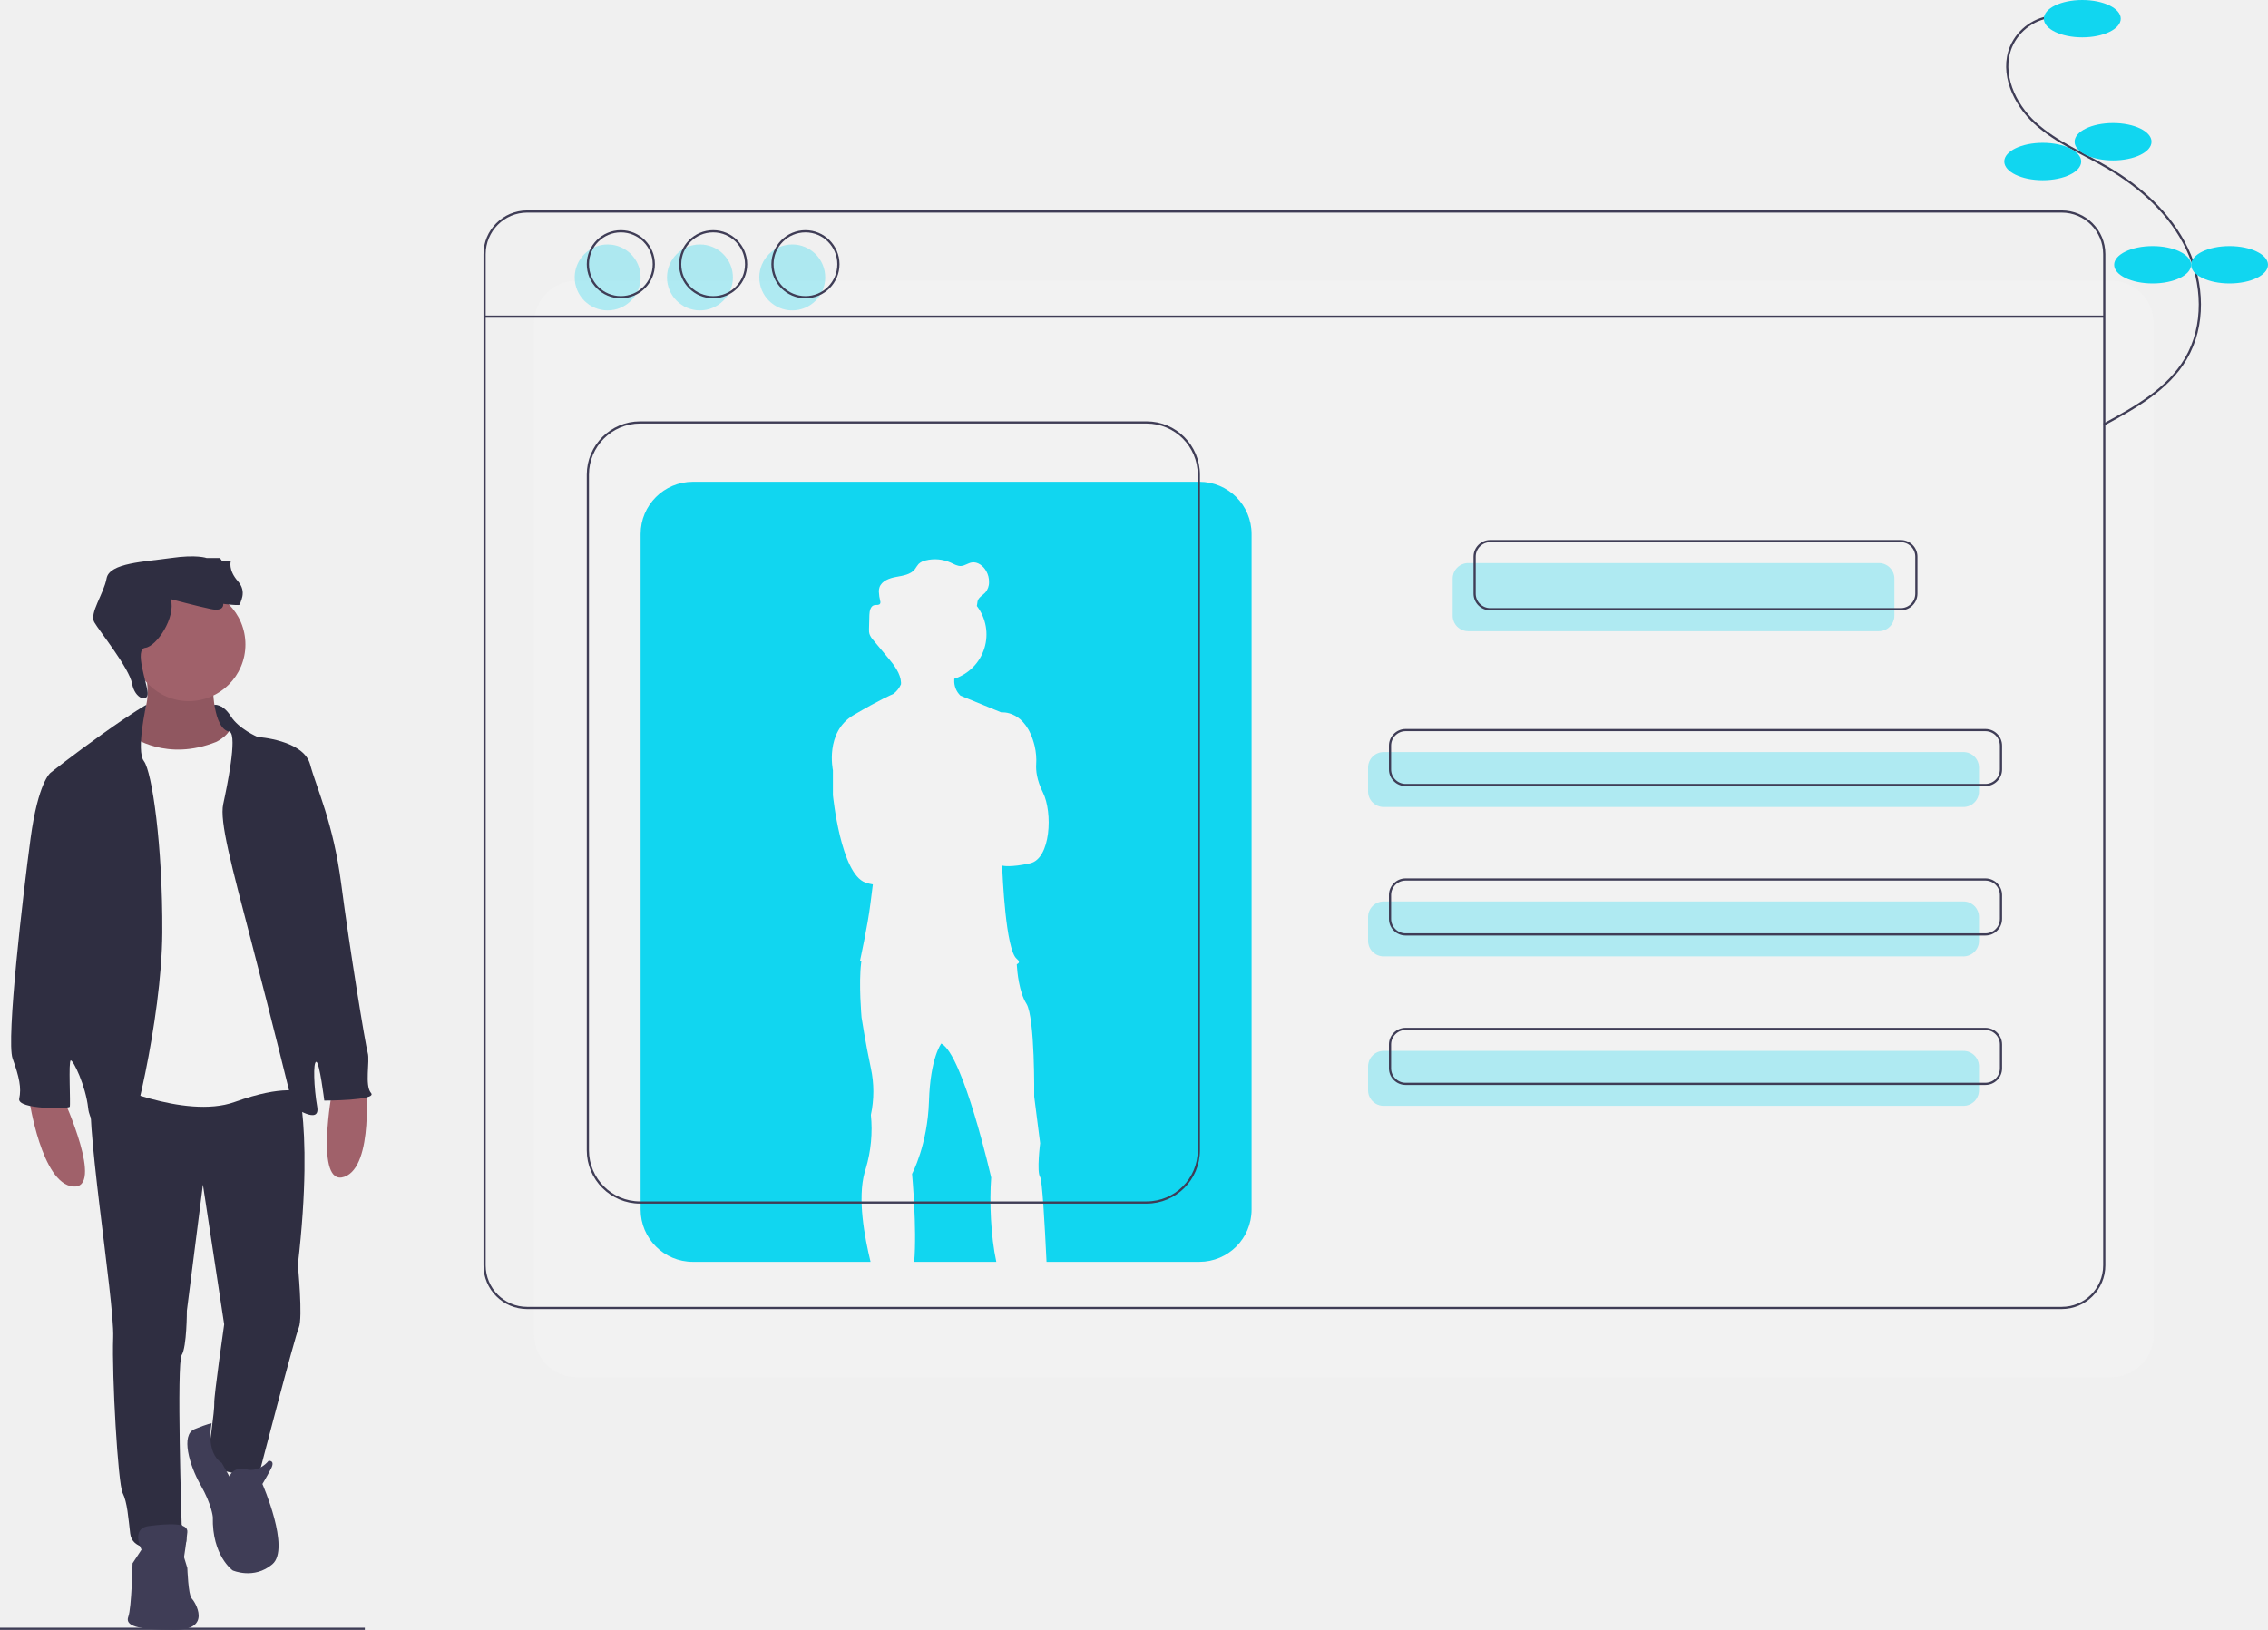
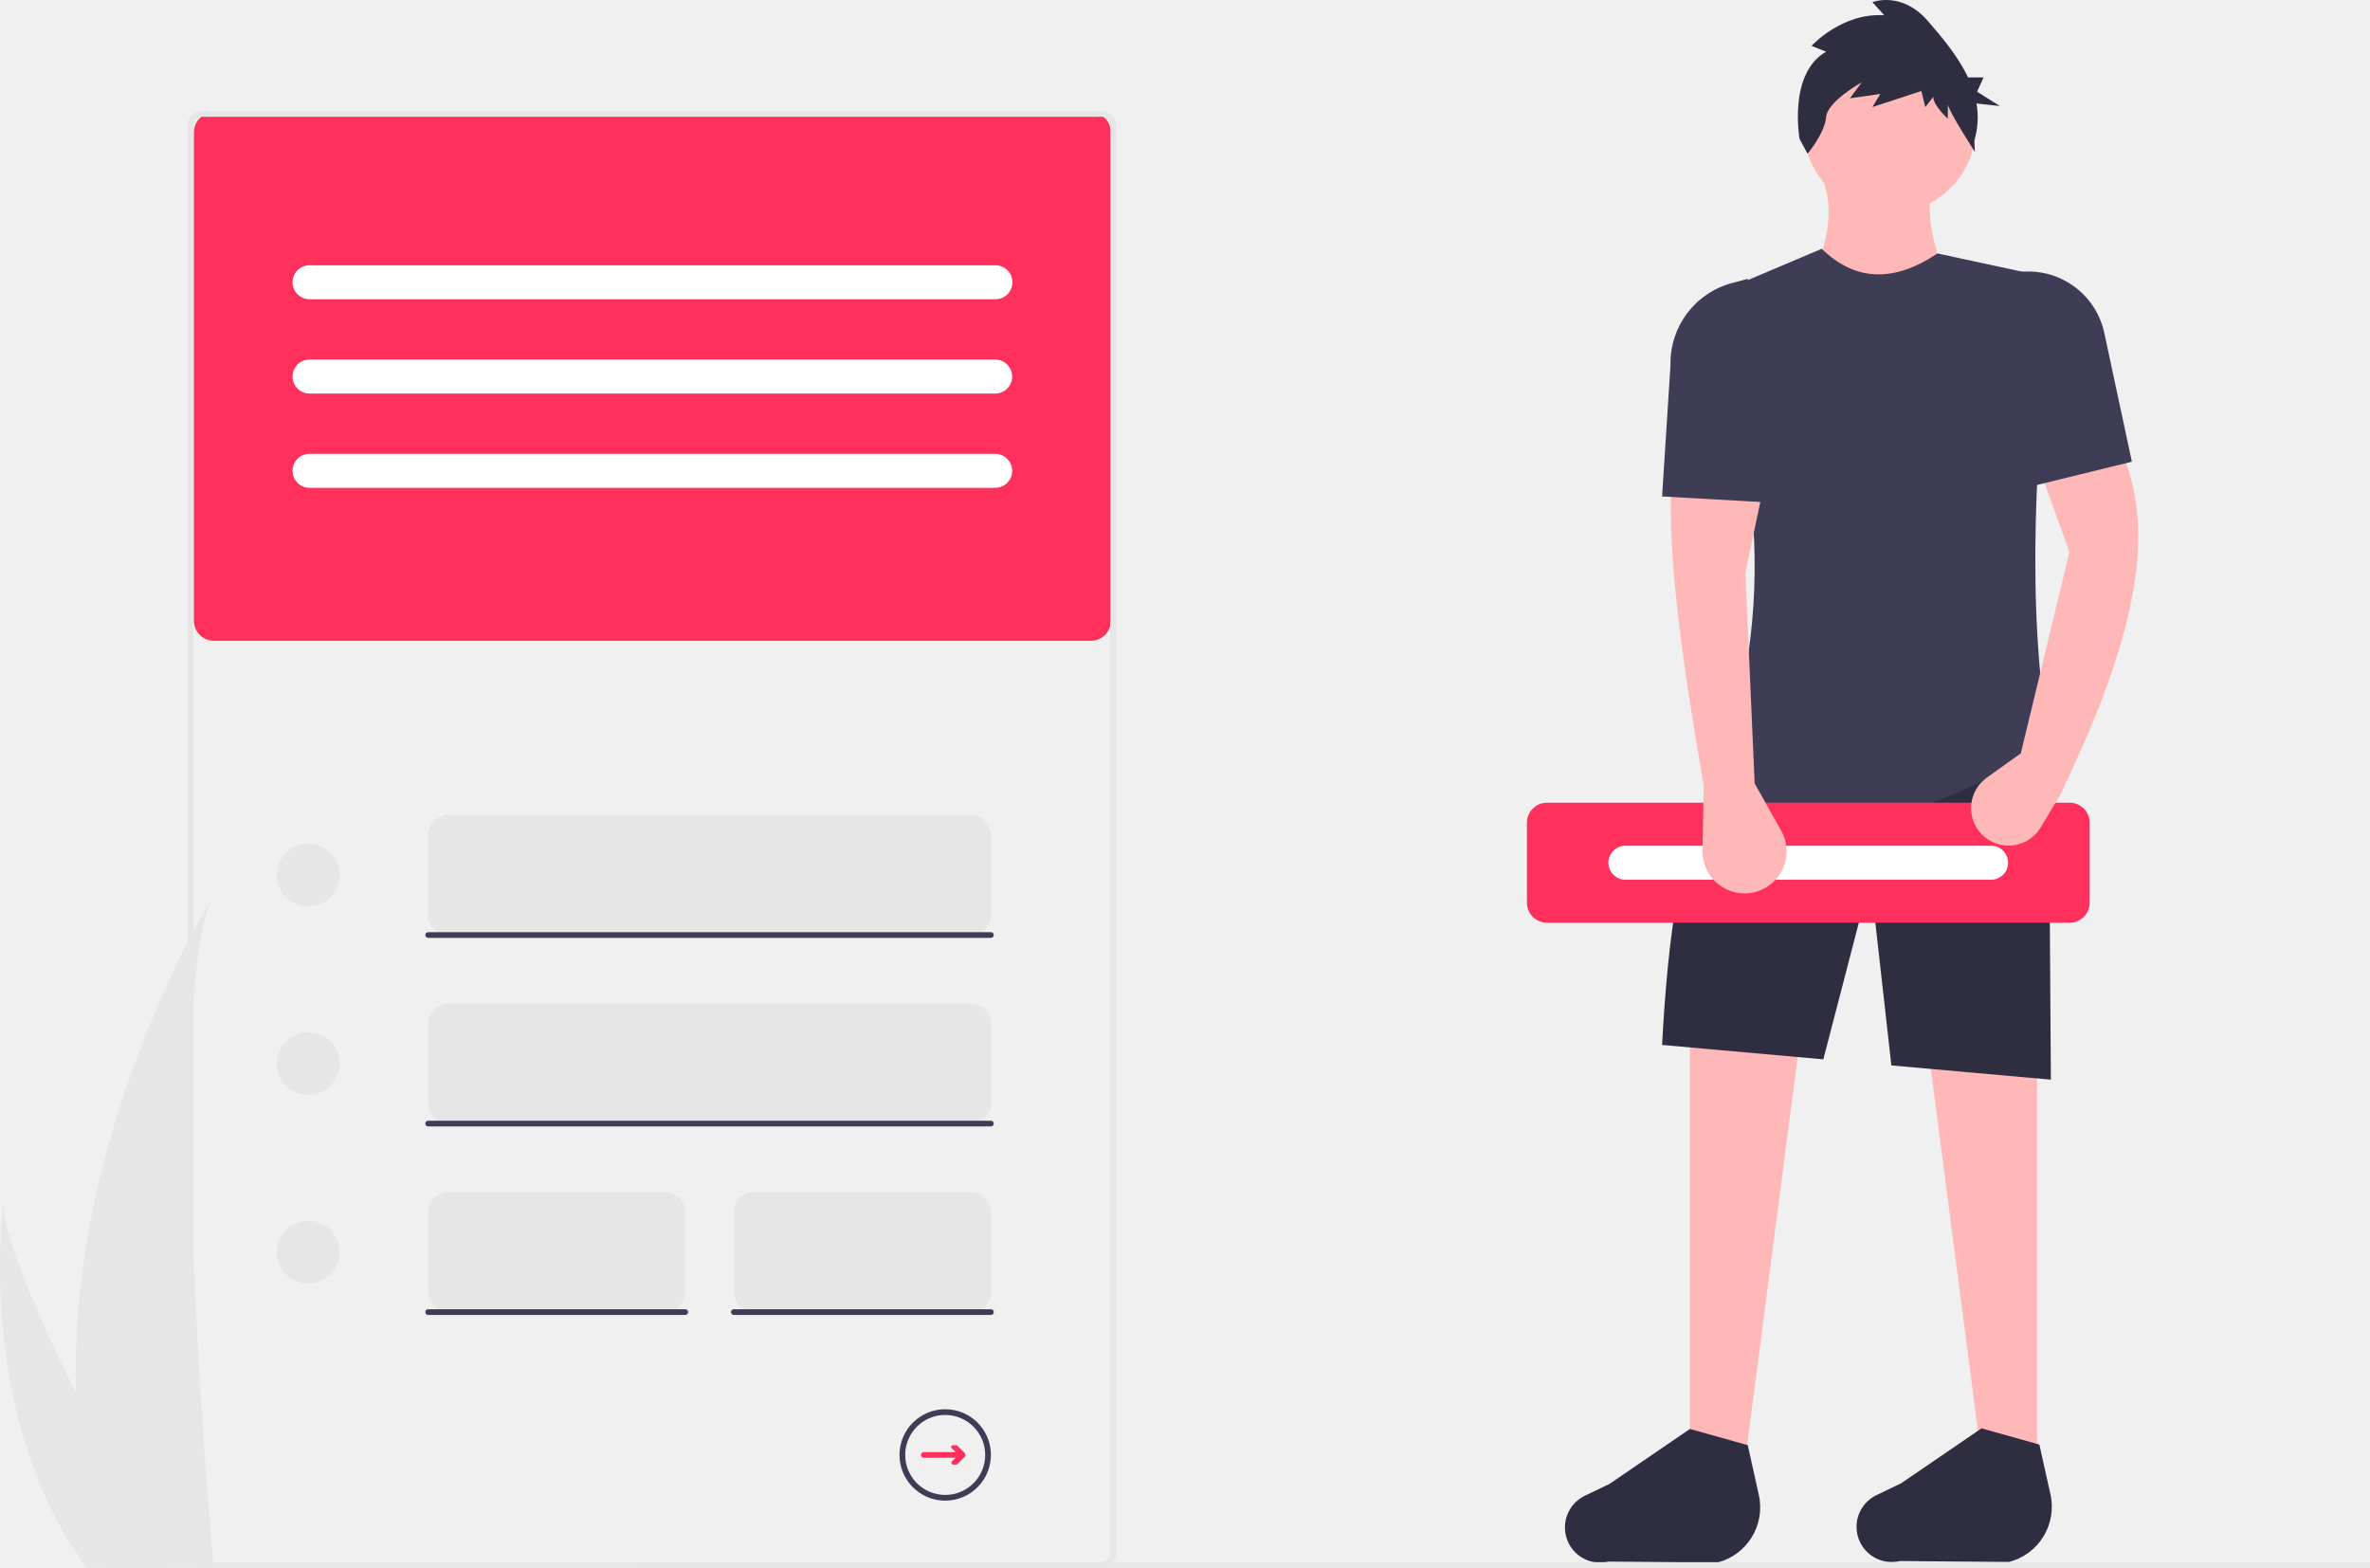
- <svg xmlns="http://www.w3.org/2000/svg" id="fe80fb2b-bcaf-407e-919b-306adc32f78b" data-name="Layer 1" width="1032" height="741.753" viewBox="0 0 1032 741.753">
-   <line y1="741.253" x2="166" y2="741.253" fill="none" stroke="#3f3d56" stroke-miterlimit="10" />
-   <rect x="243" y="127.753" width="737" height="499" rx="19.398" fill="#f2f2f2" />
-   <rect x="220.5" y="96.253" width="737" height="499" rx="19.398" fill="none" stroke="#3f3d56" stroke-miterlimit="10" />
-   <line x1="220.5" y1="144.093" x2="957.5" y2="144.093" fill="none" stroke="#3f3d56" stroke-miterlimit="10" />
-   <rect x="661" y="256.253" width="201" height="31" rx="7.093" fill="#11d6f0" opacity="0.3" />
-   <rect x="622.5" y="342.253" width="278" height="25" rx="7.093" fill="#11d6f0" opacity="0.3" />
-   <rect x="622.5" y="410.253" width="278" height="25" rx="7.093" fill="#11d6f0" opacity="0.3" />
-   <rect x="622.5" y="478.253" width="278" height="25" rx="7.093" fill="#11d6f0" opacity="0.3" />
-   <rect x="671" y="246.253" width="201" height="31" rx="7.093" fill="none" stroke="#3f3d56" stroke-miterlimit="10" />
-   <rect x="632.5" y="332.253" width="278" height="25" rx="7.093" fill="none" stroke="#3f3d56" stroke-miterlimit="10" />
-   <rect x="632.5" y="400.253" width="278" height="25" rx="7.093" fill="none" stroke="#3f3d56" stroke-miterlimit="10" />
-   <rect x="632.5" y="468.253" width="278" height="25" rx="7.093" fill="none" stroke="#3f3d56" stroke-miterlimit="10" />
-   <circle cx="276.5" cy="126.253" r="15" fill="#11d6f0" opacity="0.3" />
-   <circle cx="318.5" cy="126.253" r="15" fill="#11d6f0" opacity="0.3" />
-   <circle cx="360.5" cy="126.253" r="15" fill="#11d6f0" opacity="0.3" />
-   <circle cx="282.5" cy="120.253" r="15" fill="none" stroke="#3f3d56" stroke-miterlimit="10" />
-   <circle cx="324.5" cy="120.253" r="15" fill="none" stroke="#3f3d56" stroke-miterlimit="10" />
-   <circle cx="366.5" cy="120.253" r="15" fill="none" stroke="#3f3d56" stroke-miterlimit="10" />
-   <path d="M537.854,653.379c-2.511-11.568-3.177-27.369-2.333-38.36,0,0-12.698-55.786-22.69-60.991l-.003.003c-.153.197-5.002,6.554-5.617,26.224-.625,19.983-7.7,33.097-7.7,33.097s2.29,24.908.98,40.028Z" transform="translate(-84.5 -79.12639)" fill="#11d6f0" />
-   <path d="M630.228,298.379H399.772A23.772,23.772,0,0,0,376,322.151V629.607a23.772,23.772,0,0,0,23.772,23.772h80.855c-2.7-11.199-6.057-28.691-2.657-40.852l-.002-.008.002.005c.159-.568.327-1.127.516-1.67a63.497,63.497,0,0,0,2.292-24.354,50.609,50.609,0,0,0,0-21.232c-2.498-11.656-4.246-23.105-4.246-23.105s-1.377-15.402-.175-24.844c.027-.207.058-.404.087-.605-.424-.097-.662-.152-.662-.152s3.539-16.028,4.788-26.227c.295-2.408.683-5.46,1.103-8.715a20.94,20.94,0,0,1-3.393-.86c-11.24-3.955-14.779-39.758-14.779-39.758V429.656s-3.747-17.381,9.367-25.083c12.628-7.416,17.67-9.446,18.026-9.586.096-.069.19-.131.288-.207a11.061,11.061,0,0,0,3.29-4.234q.026-.429.012-.852c-.213-4.067-3.044-7.765-5.73-10.992q-3.437-4.129-6.873-8.257a8.072,8.072,0,0,1-1.77-2.865,6.604,6.604,0,0,1-.187-1.804q-.003-.337.004-.673.056-3.078.167-6.155c.064-1.792.516-4.054,2.271-4.422.913-.192,2.121.142,2.604-.656a1.565,1.565,0,0,0,.117-1.061c-.006.027-.007.054-.015.081-.006-.033-.012-.067-.018-.1a22.437,22.437,0,0,1-.651-4.386,5.842,5.842,0,0,1,.282-1.97c1.017-2.975,4.518-4.196,7.611-4.757,3.094-.561,6.567-1.044,8.508-3.517a26.951,26.951,0,0,1,1.689-2.374,6.63,6.63,0,0,1,3.166-1.597,17.498,17.498,0,0,1,11.506,1.021c1.496.683,3,1.602,4.641,1.498,1.705-.108,3.162-1.308,4.845-1.6,2.719-.472,5.319,1.566,6.659,3.978a9.851,9.851,0,0,1,1.233,5.023,6.912,6.912,0,0,1-1.764,4.741c-1.17,1.241-2.916,2.094-3.402,3.73-.198.666-.152,1.383-.327,2.055-.022.084-.057.162-.086.244.032.042.067.081.099.123a21.231,21.231,0,0,1-10.332,33.019c-.008.211-.016.421-.015.633a9.173,9.173,0,0,0,2.84,7.065l18.547,7.606s11.166-1.353,15.195,15.31a28.826,28.826,0,0,1,.69,8.457c-.146,2.513.195,6.936,3.057,12.66,4.579,9.159,3.539,30.182-5.828,32.264-8.872,1.972-12.324,1.143-12.664,1.05l-.02.368c.146,3.945,1.55,37.969,6.648,42.086,1.41,1.138,1.14,1.908-.016,2.426l.003.003s.009.219.031.612c.153,2.488.94,11.965,4.353,17.357,3.956,6.245,3.541,42.257,3.541,42.257l2.704,21.232s-1.664,13.114,0,15.402c.946,1.298,2.091,21.404,2.905,38.57h69.53A23.772,23.772,0,0,0,654,629.607V322.151A23.772,23.772,0,0,0,630.228,298.379Z" transform="translate(-84.5 -79.12639)" fill="#11d6f0" />
-   <rect x="267.5" y="192.253" width="278" height="355" rx="23.772" fill="none" stroke="#3f3d56" stroke-miterlimit="10" />
-   <path d="M185.324,400.757S176,398,174,401s2.727,24.748,2.727,24.748l20.546,1.249-7.17-18.107Z" transform="translate(-84.5 -79.12639)" fill="#2f2e41" />
-   <path d="M113.444,579.347s18.695,41.042,4.298,39.753-19.984-39.753-19.984-39.753Z" transform="translate(-84.5 -79.12639)" fill="#a0616a" />
-   <path d="M235.711,575.071s-8.201,44.348,5.455,39.611,9.764-43.409,9.764-43.409Z" transform="translate(-84.5 -79.12639)" fill="#a0616a" />
-   <path d="M181.347,390.466s-.215,20.629,7.736,21.703-4.513,12.033-4.513,12.033l-14.182,2.793L149.974,425.492l-9.025-11.604s15.901-7.521,9.025-30.943Z" transform="translate(-84.5 -79.12639)" fill="#a0616a" />
-   <path d="M181.347,390.466s-.215,20.629,7.736,21.703-4.513,12.033-4.513,12.033l-14.182,2.793L149.974,425.492l-9.025-11.604s15.901-7.521,9.025-30.943Z" transform="translate(-84.5 -79.12639)" opacity="0.1" />
-   <path d="M217.876,564.95s10.099,21.703,2.149,89.82c0,0,2.364,24.067.43,28.579s-17.835,65.754-17.835,65.754-20.414,4.513-23.207-9.025c0,0,2.793-19.339,2.579-22.348s4.513-35.885,4.513-35.885l-9.67-63.605-7.306,57.373s0,16.546-2.364,20.199,0,77.142,0,77.142,6.661,11.174-3.438,11.389-19.124-.215-19.984-7.306-1.289-14.182-3.438-18.48-4.942-53.505-4.298-70.696-14.182-105.507-9.455-114.747S217.876,564.95,217.876,564.95Z" transform="translate(-84.5 -79.12639)" fill="#2f2e41" />
-   <circle cx="85.888" cy="293.29" r="25.786" fill="#a0616a" />
-   <path d="M144.602,414.318s15.686,11.604,38.464,2.364c0,0,7.521-3.653,6.876-9.24s15.686,44.91,15.686,44.91l16.546,87.886-.86,35.885s-7.306-3.653-30.083,4.513-59.952-9.24-59.952-9.24l1.289-92.184,1.289-53.72,3.438-11.818S139.015,410.45,144.602,414.318Z" transform="translate(-84.5 -79.12639)" fill="#f2f2f2" />
-   <path d="M182.063,399.893s3.796-.617,7.449,5.185,12.248,9.455,12.248,9.455,20.843,1.289,23.852,12.463,10.529,26.43,14.182,54.58,10.959,73.06,12.033,76.713-1.504,14.827,1.504,18.265-21.273,3.438-21.273,3.438-2.149-17.62-3.653-17.62-1.074,11.818.43,20.414-10.959,0-10.959,0-9.67-39.323-18.91-74.779S184.355,452.997,186.074,445.046s6.446-30.728,3.008-32.877S182.063,399.893,182.063,399.893Z" transform="translate(-84.5 -79.12639)" fill="#2f2e41" />
-   <path d="M151.076,399.874s-5.614,3.055-19.796,13.155-23.852,17.835-23.852,17.835-5.587,4.298-9.025,29.868S87.229,552.487,90.237,560.867s4.083,13.323,3.008,18.265,22.563,4.727,22.992,3.653-.645-20.629.43-21.058,6.876,11.604,7.951,21.703,13.538,18.05,16.331,18.05,17.191-58.233,17.405-97.986-4.727-73.275-8.38-78.002S151.076,399.874,151.076,399.874Z" transform="translate(-84.5 -79.12639)" fill="#2f2e41" />
-   <path d="M188.867,751.037s1.719-4.727,7.736-3.223,10.099-3.868,10.099-3.868,3.223-.43,1.074,3.653-3.868,6.876-3.868,6.876,12.893,29.439,4.513,36.53-18.05,2.793-18.05,2.793-9.455-6.661-9.025-24.282c0,0-.43-5.587-5.587-14.612s-9.025-22.777-2.793-25.356,7.835-2.674,7.835-2.674-2.916,13.337,4.616,17.998Z" transform="translate(-84.5 -79.12639)" fill="#3f3d56" />
-   <path d="M148.9,784.344s-5.157-9.67,3.438-10.744,17.835-1.719,17.405,2.793-1.504,11.389-1.504,11.389l1.504,4.942s.43,12.248,1.934,13.752,9.67,14.397-7.736,14.397-22.563-1.934-21.058-6.017,1.934-24.282,1.934-24.282Z" transform="translate(-84.5 -79.12639)" fill="#3f3d56" />
-   <path d="M162.222,351.788s12.033,3.223,18.265,4.513,5.587-2.364,5.587-2.364,8.165,1.074,7.736.215,3.438-5.372-1.074-10.529-3.223-9.025-3.223-9.025h-3.868l-1.074-1.504h-6.017s-4.513-1.719-16.331,0-27.935,2.149-29.224,9.24-7.951,15.901-5.587,19.984,15.901,20.843,17.191,27.935,7.309,8.667,7.093,4.226-6.233-19.912-1.076-20.557S164.586,360.168,162.222,351.788Z" transform="translate(-84.5 -79.12639)" fill="#2f2e41" />
-   <path d="M1019.381,86.584a22.982,22.982,0,0,0-19.81,13.851c-4.954,11.974,1.424,26.039,10.999,34.77s21.874,13.722,33.048,20.282c15.01,8.811,28.497,21.043,36.007,36.744s8.309,35.15-.519,50.15c-8.194,13.922-23.093,22.255-37.302,29.94" transform="translate(-84.5 -79.12639)" fill="none" stroke="#3f3d56" stroke-miterlimit="10" />
-   <ellipse cx="947.5" cy="8.5" rx="17.5" ry="8.5" fill="#11d6f0" />
-   <ellipse cx="961.5" cy="64.5" rx="17.5" ry="8.5" fill="#11d6f0" />
-   <ellipse cx="929.5" cy="73.5" rx="17.5" ry="8.5" fill="#11d6f0" />
-   <ellipse cx="979.5" cy="120.5" rx="17.5" ry="8.5" fill="#11d6f0" />
-   <ellipse cx="1014.5" cy="120.5" rx="17.5" ry="8.5" fill="#11d6f0" />
+ <svg xmlns="http://www.w3.org/2000/svg" id="ed709b15-984e-4c6b-b13e-799af1de279c" data-name="Layer 1" width="829.651" height="548.854" viewBox="0 0 829.651 548.854">
+   <polygon points="609.397 522.909 591.573 522.909 591.573 349.531 632.082 348.721 609.397 522.909" fill="#ffb8b8" />
+   <polygon points="695.276 522.909 713.1 522.909 713.1 349.531 672.591 348.721 695.276 522.909" fill="#ffb8b8" />
+   <path d="M786.208,722.598l-37.924-.348a12.327,12.327,0,0,1-15.285-11.967v0a12.327,12.327,0,0,1,6.984-11.109l8.651-4.161,28.115-19.215,20.254,5.671,3.879,17.457A19.931,19.931,0,0,1,786.208,722.598Z" transform="translate(-185.1743 -175.5731)" fill="#2f2e41" />
+   <path d="M888.29,722.383l-37.924-.348a12.327,12.327,0,0,1-15.285-11.967v0a12.327,12.327,0,0,1,6.984-11.109l8.651-4.161,28.115-19.215,20.254,5.671,3.879,17.457A19.931,19.931,0,0,1,888.29,722.383Z" transform="translate(-185.1743 -175.5731)" fill="#2f2e41" />
+   <path d="M903.116,553.521l-55.842-4.986-7.352-65.5-16.465,63.373-56.451-5.04c2.081-38.806,6.559-71.177,17.014-87.499l118.286-21.065Z" transform="translate(-185.1743 -175.5731)" fill="#2f2e41" />
+   <circle cx="661.507" cy="44.439" r="30.172" fill="#ffb8b8" />
+   <path d="M870.709,282.922l-52.662-6.481c6.7-14.267,9.719-27.589,4.861-38.889h40.509C857.155,248.727,862.755,265.29,870.709,282.922Z" transform="translate(-185.1743 -175.5731)" fill="#ffb8b8" />
+   <path d="M902.306,434.425C865.251,461.595,824.81,470.865,780.78,461.161c26.715-60.992,22.9-121.105,0-180.67l42.129-17.824c11.813,11.523,25.36,11.774,40.509,1.62l41.319,8.912C897.179,332.621,894.645,387.814,902.306,434.425Z" transform="translate(-185.1743 -175.5731)" fill="#3f3d56" />
+   <path d="M824.422,193.674l-5.095-2.04S829.98,179.906,844.802,180.925l-4.169-4.589s10.19-4.079,19.454,6.629c4.87,5.629,10.504,12.246,14.016,19.7h5.456l-2.277,5.014,7.97,5.014-8.181-.901a27.747,27.747,0,0,1-.774,12.987l.219,3.963s-9.483-14.672-9.483-16.712v5.099s-5.095-4.589-5.095-7.649l-2.779,3.57-1.39-5.609-17.138,5.609,2.779-4.589-10.653,1.53,4.169-5.609s-12.043,6.629-12.506,12.238-6.484,12.748-6.484,12.748l-2.779-5.099S810.99,201.323,824.422,193.674Z" transform="translate(-185.1743 -175.5731)" fill="#2f2e41" />
+   <path d="M909.695,498.573h-183a7.008,7.008,0,0,1-7-7v-28a7.008,7.008,0,0,1,7-7h183a7.008,7.008,0,0,1,7,7v28A7.008,7.008,0,0,1,909.695,498.573Z" transform="translate(-185.1743 -175.5731)" fill="#ff305b" />
+   <path id="e6024a0c-b89c-4e07-9a96-496d93fbcaea" data-name="Path 40" d="M754.055,471.627a5.947,5.947,0,0,0,0,11.892H882.14a5.947,5.947,0,0,0,.195-11.892q-.098-.002-.195,0Z" transform="translate(-185.1743 -175.5731)" fill="#fff" />
+   <path d="M799.414,449.818l9.302,16.582a14.724,14.724,0,0,1-9.125,21.45h0a14.724,14.724,0,0,1-18.438-14.53l.436-22.692c-6.989-40.336-12.661-78.527-11.342-105.323h32.407L796.173,376.092Z" transform="translate(-185.1743 -175.5731)" fill="#ffb8b8" />
+   <path d="M906.357,453.869l-6.813,11.356a13.12,13.12,0,0,1-21.861.967v0a13.12,13.12,0,0,1,2.985-18.393l11.917-8.512,17.014-70.485-10.532-29.166L928.232,334.773C941.926,366.423,928.132,408.615,906.357,453.869Z" transform="translate(-185.1743 -175.5731)" fill="#ffb8b8" />
+   <path d="M809.946,351.787l-42.939-2.431,2.95-46.01a29.012,29.012,0,0,1,21.581-28.705l5.446-1.442Z" transform="translate(-185.1743 -175.5731)" fill="#3f3d56" />
+   <path d="M931.473,337.204l-39.699,9.722V270.769l1.638-.106a27.257,27.257,0,0,1,28.407,21.489Z" transform="translate(-185.1743 -175.5731)" fill="#3f3d56" />
+   <rect x="223.556" y="546.854" width="606.096" height="2" fill="#e6e6e6" />
+   <path d="M211.812,663.409a215.891,215.891,0,0,0,10.085,59.679c.141.448.288.89.435,1.338h37.636c-.04-.402-.08-.85-.12-1.338-2.51-28.849-16.978-204.433.321-234.46C258.656,491.064,208.894,571.743,211.812,663.409Z" transform="translate(-185.1743 -175.5731)" fill="#e6e6e6" />
+   <path d="M214.636,723.088c.315.448.642.897.977,1.338H243.846c-.214-.381-.462-.83-.75-1.338-4.664-8.419-18.47-33.587-31.285-59.679-13.772-28.039-26.407-57.143-25.343-67.676C186.141,598.109,176.612,670.53,214.636,723.088Z" transform="translate(-185.1743 -175.5731)" fill="#e6e6e6" />
+   <path d="M567.057,399.892h-307a7.008,7.008,0,0,1-7-7v-171a7.008,7.008,0,0,1,7-7h307a7.008,7.008,0,0,1,7,7v171A7.008,7.008,0,0,1,567.057,399.892Z" transform="translate(-185.1743 -175.5731)" fill="#ff305b" />
+   <path d="M570.855,724.427H255.855a5.006,5.006,0,0,1-5-5V219.451a5.006,5.006,0,0,1,5-5H570.855a5.006,5.006,0,0,1,5,5V719.427A5.006,5.006,0,0,1,570.855,724.427ZM255.855,216.451a3.003,3.003,0,0,0-3,3V719.427a3.003,3.003,0,0,0,3,3H570.855a3.003,3.003,0,0,0,3-3V219.451a3.003,3.003,0,0,0-3-3Z" transform="translate(-185.1743 -175.5731)" fill="#e6e6e6" />
+   <circle cx="107.883" cy="306.319" r="11" fill="#e6e6e6" />
+   <path d="M525.057,502.892h-183a7.008,7.008,0,0,1-7-7v-28a7.008,7.008,0,0,1,7-7h183a7.008,7.008,0,0,1,7,7v28A7.008,7.008,0,0,1,525.057,502.892Z" transform="translate(-185.1743 -175.5731)" fill="#e6e6e6" />
+   <path d="M532.057,503.892h-197a1,1,0,0,1,0-2h197a1,1,0,0,1,0,2Z" transform="translate(-185.1743 -175.5731)" fill="#3f3d56" />
+   <circle cx="107.883" cy="372.319" r="11" fill="#e6e6e6" />
+   <path d="M525.057,568.892h-183a7.008,7.008,0,0,1-7-7v-28a7.008,7.008,0,0,1,7-7h183a7.008,7.008,0,0,1,7,7v28A7.008,7.008,0,0,1,525.057,568.892Z" transform="translate(-185.1743 -175.5731)" fill="#e6e6e6" />
+   <path d="M532.057,569.892h-197a1,1,0,0,1,0-2h197a1,1,0,0,1,0,2Z" transform="translate(-185.1743 -175.5731)" fill="#3f3d56" />
+   <circle cx="107.883" cy="438.319" r="11" fill="#e6e6e6" />
+   <path d="M418.057,634.892h-76a7.008,7.008,0,0,1-7-7v-28a7.008,7.008,0,0,1,7-7h76a7.008,7.008,0,0,1,7,7v28A7.008,7.008,0,0,1,418.057,634.892Z" transform="translate(-185.1743 -175.5731)" fill="#e6e6e6" />
+   <path d="M425.057,635.892h-90a1,1,0,0,1,0-2h90a1,1,0,0,1,0,2Z" transform="translate(-185.1743 -175.5731)" fill="#3f3d56" />
+   <path d="M525.057,634.892h-76a7.008,7.008,0,0,1-7-7v-28a7.008,7.008,0,0,1,7-7h76a7.008,7.008,0,0,1,7,7v28A7.008,7.008,0,0,1,525.057,634.892Z" transform="translate(-185.1743 -175.5731)" fill="#e6e6e6" />
+   <path d="M532.057,635.892h-90a1,1,0,0,1,0-2h90a1,1,0,0,1,0,2Z" transform="translate(-185.1743 -175.5731)" fill="#3f3d56" />
+   <path id="aa22f97a-b0c4-48a0-9697-8e710bb4cd75" data-name="Path 40" d="M293.417,268.446a5.947,5.947,0,0,0,0,11.892H533.502a5.947,5.947,0,1,0,.195-11.892q-.098-.002-.195,0Z" transform="translate(-185.1743 -175.5731)" fill="#fff" />
+   <path id="a17c1cae-a14a-457b-86dc-2629628de1d6" data-name="Path 40" d="M293.417,301.446a5.947,5.947,0,0,0,0,11.892H533.502a5.947,5.947,0,0,0,.195-11.892q-.098-.002-.195,0Z" transform="translate(-185.1743 -175.5731)" fill="#fff" />
+   <path id="b5ca973b-c484-402e-90b9-a33cbeee2455" data-name="Path 40" d="M293.417,334.446a5.947,5.947,0,0,0,0,11.892H533.502a5.947,5.947,0,0,0,.195-11.892q-.098-.002-.195,0Z" transform="translate(-185.1743 -175.5731)" fill="#fff" />
+   <path d="M522.854,684.189l-2.517-2.517a.585.585,0,0,0-.414-.171H518.7a.585.585,0,0,0-.413.998l1.393,1.392H508.557a1,1,0,0,0,0,2h11.122l-1.251,1.25a.668.668,0,0,0,.472,1.14h.989a.668.668,0,0,0,.472-.196l2.492-2.492A.994.994,0,0,0,522.854,684.189Z" transform="translate(-185.1743 -175.5731)" fill="#ff305b" />
+   <path d="M516.057,700.892a16,16,0,1,1,16-16A16.018,16.018,0,0,1,516.057,700.892Zm0-30a14,14,0,1,0,14,14A14.016,14.016,0,0,0,516.057,670.892Z" transform="translate(-185.1743 -175.5731)" fill="#3f3d56" />
</svg>
